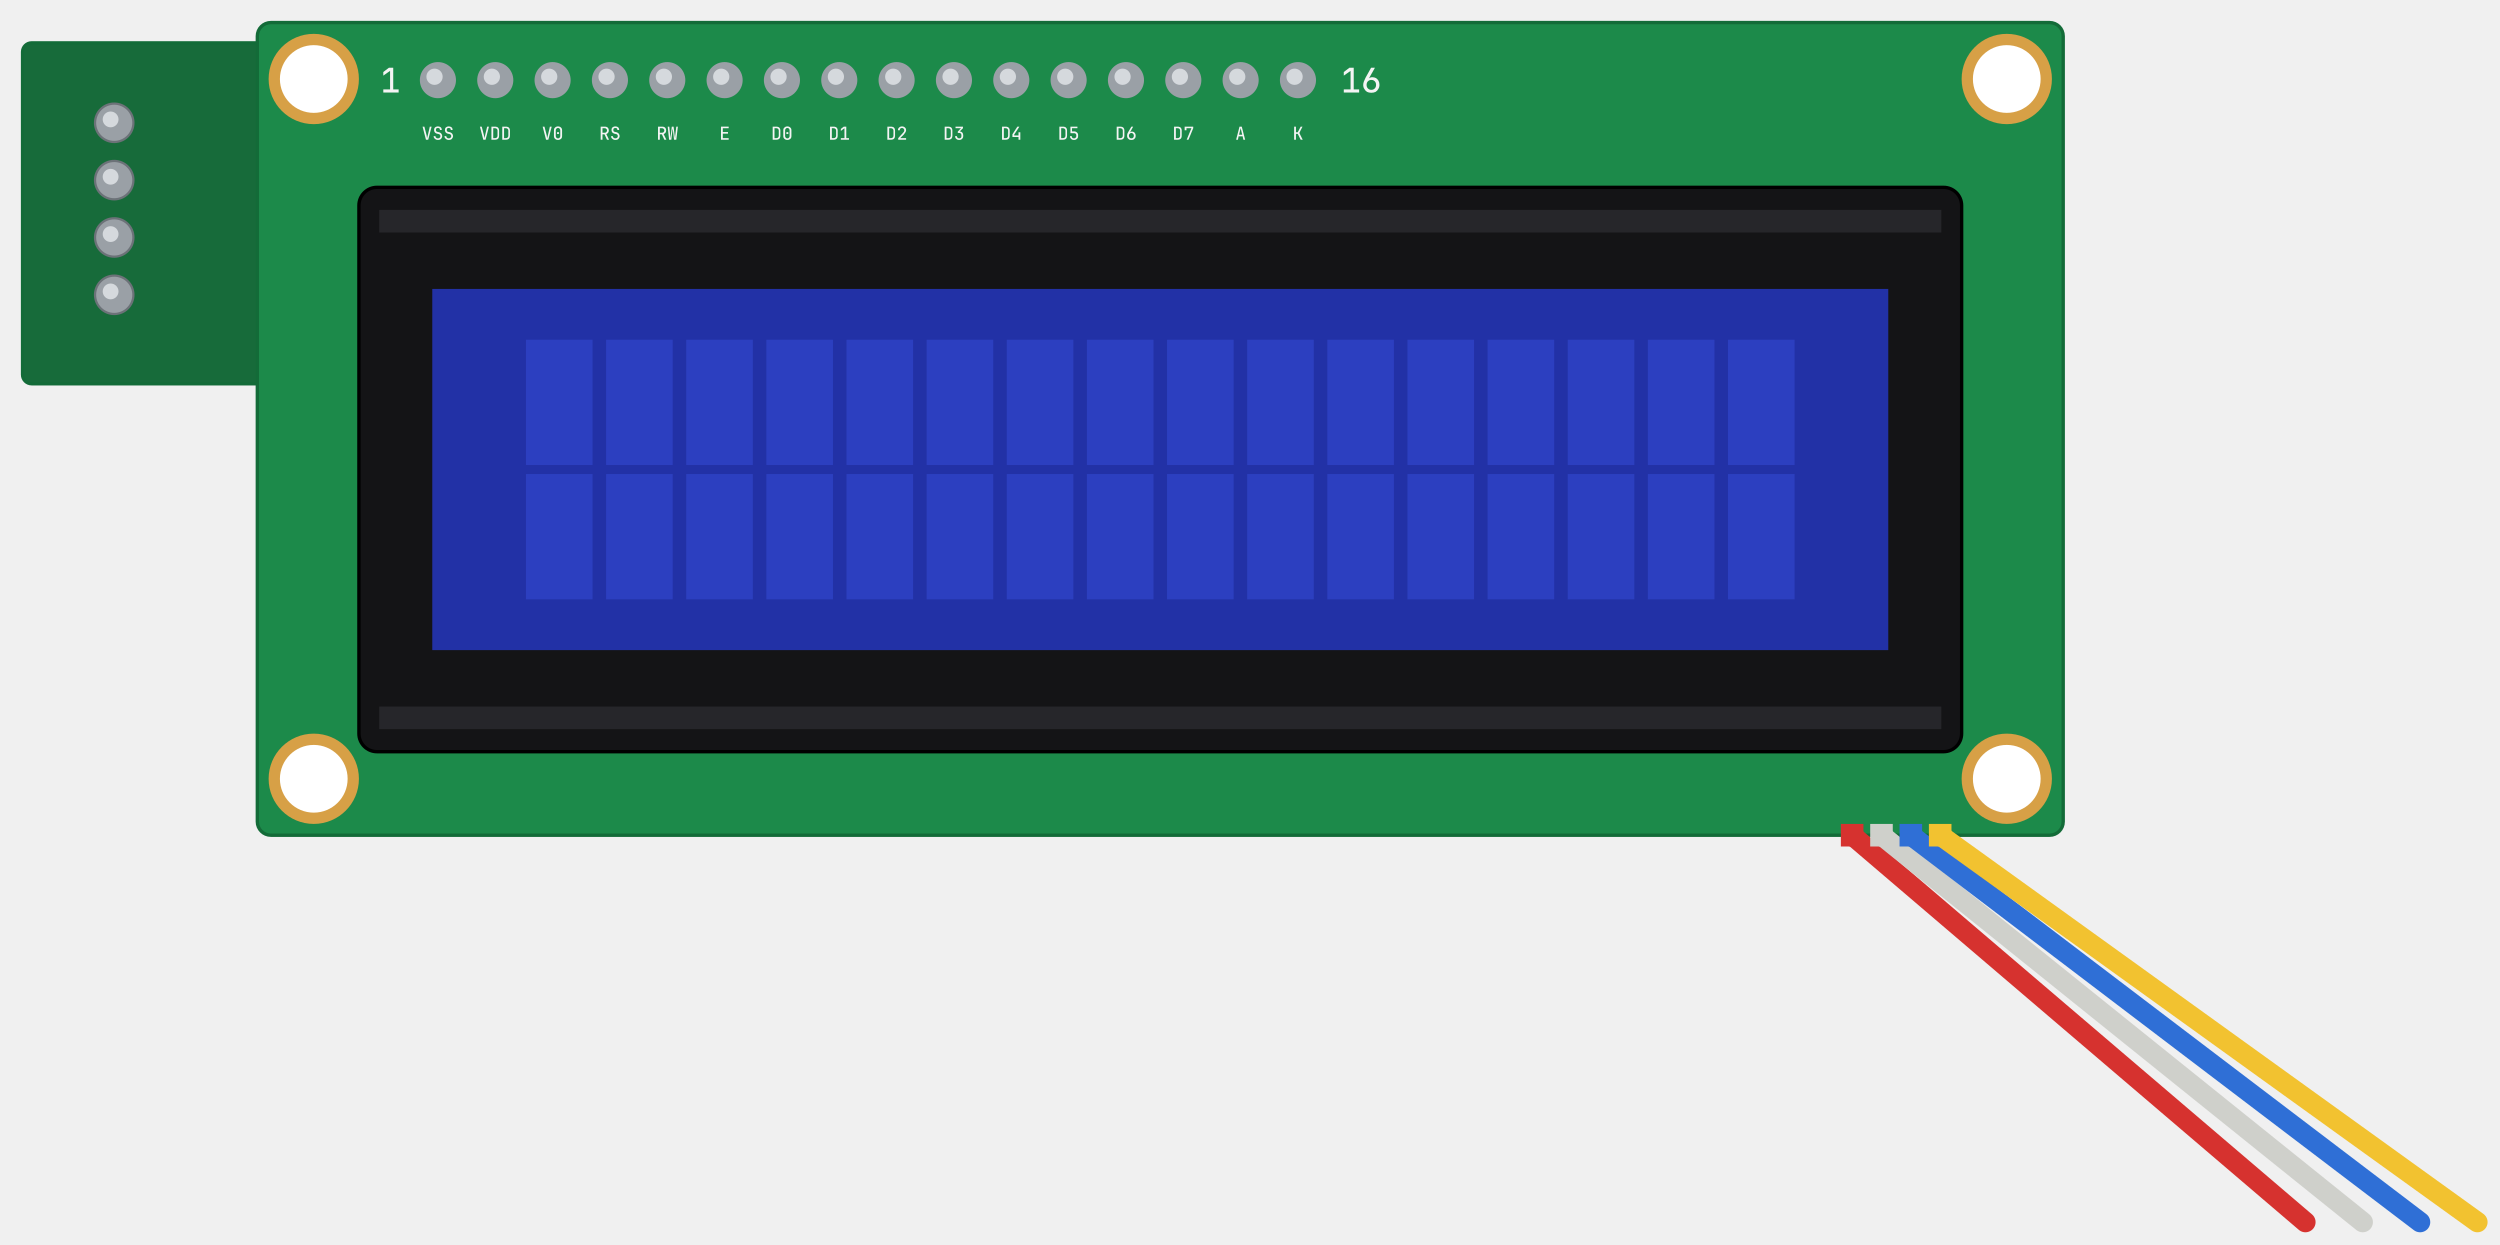
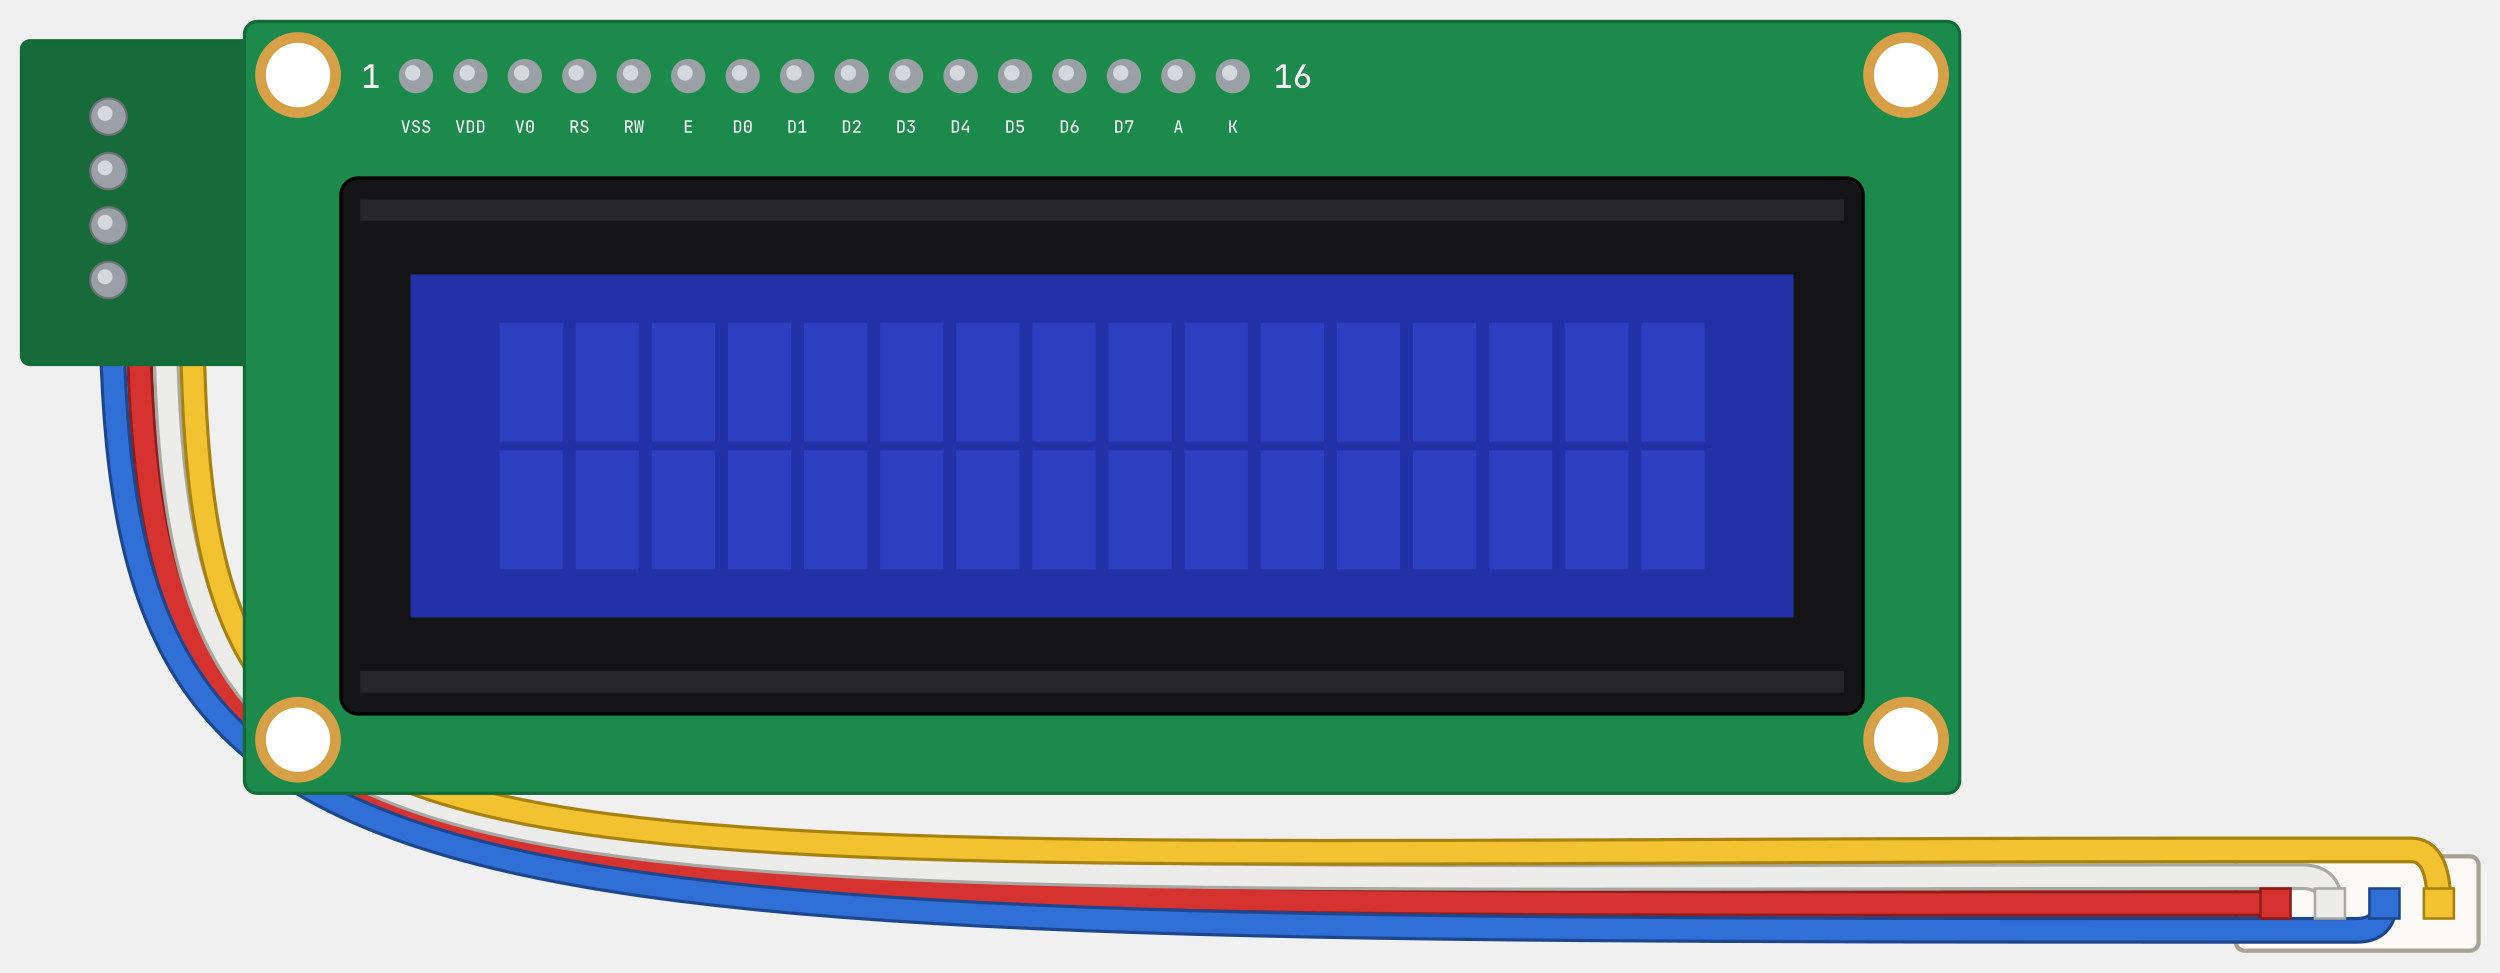
- <svg xmlns="http://www.w3.org/2000/svg" version="1.1" width="110.75mm" height="55.14mm" viewBox="0 0 110.75 55.14">
+ <svg xmlns="http://www.w3.org/2000/svg" version="1.1" width="116.6mm" height="45.34mm" viewBox="0 0 116.6 45.34">
  <g id="breadboard">
-     <g transform="translate(100,-8)">
-       <g transform="translate(-100,8)">
+     <g transform="translate(104,-20)">
+       <rect x="0.28" y="59.94" width="11.32" height="4.4" fill="#fbfaf7" rx="0.4" stroke="#a8a294" stroke-width="0.2" />
+       <path d="M2.13 62.14L-0.92 62.14C-88.92 62.14 -97.55 63 -97.55 33" fill="none" stroke="#8f1d1b" stroke-width="1.25" stroke-linecap="round" stroke-linejoin="round" />
+       <path d="M2.13 62.14L-0.92 62.14C-88.92 62.14 -97.55 63 -97.55 33" fill="none" stroke="#d6322f" stroke-width="0.95" stroke-linecap="round" stroke-linejoin="round" />
+       <path d="M4.67 62.14Q4.67 60.89 3.37 60.89L-0.92 60.89C-88.92 60.89 -96.3 63 -96.3 33" fill="none" stroke="#a9a9a4" stroke-width="1.25" stroke-linecap="round" stroke-linejoin="round" />
+       <path d="M4.67 62.14Q4.67 60.89 3.37 60.89L-0.92 60.89C-88.92 60.89 -96.3 63 -96.3 33" fill="none" stroke="#ececea" stroke-width="0.95" stroke-linecap="round" stroke-linejoin="round" />
+       <path d="M7.21 62.14Q7.21 63.39 5.91 63.39L-0.92 63.39C-88.92 63.39 -98.8 63 -98.8 33" fill="none" stroke="#1c478f" stroke-width="1.25" stroke-linecap="round" stroke-linejoin="round" />
+       <path d="M7.21 62.14Q7.21 63.39 5.91 63.39L-0.92 63.39C-88.92 63.39 -98.8 63 -98.8 33" fill="none" stroke="#2f6fd6" stroke-width="0.95" stroke-linecap="round" stroke-linejoin="round" />
+       <path d="M9.75 62.14Q9.75 59.64 8.45 59.64L-0.92 59.64C-88.92 59.64 -95.05 63 -95.05 33" fill="none" stroke="#a8820f" stroke-width="1.25" stroke-linecap="round" stroke-linejoin="round" />
+       <path d="M9.75 62.14Q9.75 59.64 8.45 59.64L-0.92 59.64C-88.92 59.64 -95.05 63 -95.05 33" fill="none" stroke="#f2c230" stroke-width="0.95" stroke-linecap="round" stroke-linejoin="round" />
+       <g transform="translate(-104,20)">
        <rect x="1" y="1.9" width="10.9" height="15.1" fill="#176b3a" rx="0.4" stroke="#136b38" stroke-width="0.15" />
        <circle cx="5.06" cy="5.44" r="0.85" fill="#9aa0a6" stroke="#6c7278" stroke-width="0.1" />
        <circle cx="4.9" cy="5.29" r="0.35" fill="#d5d9dd" />
        <circle cx="5.06" cy="7.98" r="0.85" fill="#9aa0a6" stroke="#6c7278" stroke-width="0.1" />
        <circle cx="4.9" cy="7.83" r="0.35" fill="#d5d9dd" />
        <circle cx="5.06" cy="10.52" r="0.85" fill="#9aa0a6" stroke="#6c7278" stroke-width="0.1" />
        <circle cx="4.9" cy="10.37" r="0.35" fill="#d5d9dd" />
        <circle cx="5.06" cy="13.06" r="0.85" fill="#9aa0a6" stroke="#6c7278" stroke-width="0.1" />
        <circle cx="4.9" cy="12.91" r="0.35" fill="#d5d9dd" />
        <rect x="11.4" y="1" width="80" height="36" fill="#1c8a4a" rx="0.6" stroke="#136b38" stroke-width="0.15" />
        <circle cx="13.9" cy="3.5" r="2" fill="#d7a046" />
        <circle cx="13.9" cy="3.5" r="1.5" fill="#ffffff" />
        <circle cx="13.9" cy="34.5" r="2" fill="#d7a046" />
        <circle cx="13.9" cy="34.5" r="1.5" fill="#ffffff" />
        <circle cx="88.9" cy="3.5" r="2" fill="#d7a046" />
        <circle cx="88.9" cy="3.5" r="1.5" fill="#ffffff" />
        <circle cx="88.9" cy="34.5" r="2" fill="#d7a046" />
        <circle cx="88.9" cy="34.5" r="1.5" fill="#ffffff" />
        <circle cx="19.4" cy="3.55" r="0.8" fill="#9aa0a6" />
        <circle cx="19.25" cy="3.4" r="0.36" fill="#d5d9dd" />
        <path d="M18.87 6.19 18.72 5.61H18.8L18.9 6Q18.9 6.04 18.91 6.07Q18.92 6.11 18.92 6.13Q18.92 6.11 18.93 6.07Q18.94 6.04 18.95 6L19.04 5.61H19.12L18.97 6.19ZM19.4 6.2Q19.32 6.2 19.27 6.15Q19.21 6.11 19.21 6.03H19.29Q19.29 6.08 19.32 6.1Q19.35 6.13 19.4 6.13Q19.45 6.13 19.48 6.1Q19.51 6.08 19.51 6.03Q19.51 6 19.49 5.97Q19.47 5.95 19.44 5.94L19.35 5.92Q19.29 5.9 19.26 5.86Q19.23 5.82 19.23 5.76Q19.23 5.71 19.25 5.67Q19.27 5.64 19.31 5.62Q19.35 5.6 19.4 5.6Q19.45 5.6 19.49 5.62Q19.53 5.64 19.55 5.67Q19.57 5.71 19.57 5.76H19.49Q19.49 5.72 19.47 5.69Q19.44 5.67 19.4 5.67Q19.36 5.67 19.33 5.69Q19.31 5.72 19.31 5.76Q19.31 5.79 19.32 5.81Q19.34 5.83 19.37 5.84L19.46 5.86Q19.52 5.88 19.55 5.92Q19.59 5.97 19.59 6.03Q19.59 6.08 19.56 6.12Q19.54 6.16 19.5 6.18Q19.46 6.2 19.4 6.2ZM19.88 6.2Q19.8 6.2 19.75 6.15Q19.69 6.11 19.69 6.03H19.77Q19.77 6.08 19.8 6.1Q19.83 6.13 19.88 6.13Q19.93 6.13 19.96 6.1Q19.99 6.08 19.99 6.03Q19.99 6 19.97 5.97Q19.95 5.95 19.92 5.94L19.83 5.92Q19.77 5.9 19.74 5.86Q19.71 5.82 19.71 5.76Q19.71 5.71 19.73 5.67Q19.75 5.64 19.79 5.62Q19.83 5.6 19.88 5.6Q19.93 5.6 19.97 5.62Q20.01 5.64 20.03 5.67Q20.05 5.71 20.05 5.76H19.97Q19.97 5.72 19.95 5.69Q19.92 5.67 19.88 5.67Q19.84 5.67 19.81 5.69Q19.79 5.72 19.79 5.76Q19.79 5.79 19.8 5.81Q19.82 5.83 19.85 5.84L19.94 5.86Q20 5.88 20.03 5.92Q20.07 5.97 20.07 6.03Q20.07 6.08 20.04 6.12Q20.02 6.16 19.98 6.18Q19.94 6.2 19.88 6.2Z" fill="#f4f4f4" />
        <circle cx="21.94" cy="3.55" r="0.8" fill="#9aa0a6" />
        <circle cx="21.79" cy="3.4" r="0.36" fill="#d5d9dd" />
        <path d="M21.41 6.19 21.26 5.61H21.34L21.44 6Q21.44 6.04 21.45 6.07Q21.46 6.11 21.46 6.13Q21.46 6.11 21.47 6.07Q21.48 6.04 21.49 6L21.58 5.61H21.66L21.51 6.19ZM21.77 6.19V5.61H21.93Q21.98 5.61 22.03 5.63Q22.07 5.65 22.09 5.69Q22.11 5.73 22.11 5.78V6.01Q22.11 6.07 22.09 6.11Q22.07 6.15 22.03 6.17Q21.98 6.19 21.93 6.19ZM21.85 6.12H21.93Q21.98 6.12 22.01 6.09Q22.04 6.06 22.04 6.01V5.78Q22.04 5.74 22.01 5.71Q21.98 5.68 21.93 5.68H21.85ZM22.25 6.19V5.61H22.41Q22.46 5.61 22.51 5.63Q22.55 5.65 22.57 5.69Q22.59 5.73 22.59 5.78V6.01Q22.59 6.07 22.57 6.11Q22.55 6.15 22.51 6.17Q22.46 6.19 22.41 6.19ZM22.33 6.12H22.41Q22.46 6.12 22.49 6.09Q22.52 6.06 22.52 6.01V5.78Q22.52 5.74 22.49 5.71Q22.46 5.68 22.41 5.68H22.33Z" fill="#f4f4f4" />
        <circle cx="24.48" cy="3.55" r="0.8" fill="#9aa0a6" />
        <circle cx="24.33" cy="3.4" r="0.36" fill="#d5d9dd" />
        <path d="M24.19 6.19 24.04 5.61H24.12L24.22 6Q24.22 6.04 24.23 6.07Q24.24 6.11 24.24 6.13Q24.24 6.11 24.25 6.07Q24.26 6.04 24.27 6L24.36 5.61H24.44L24.29 6.19ZM24.72 6.2Q24.64 6.2 24.59 6.15Q24.54 6.11 24.54 6.03V5.77Q24.54 5.69 24.59 5.65Q24.64 5.6 24.72 5.6Q24.8 5.6 24.85 5.65Q24.9 5.69 24.9 5.77V6.03Q24.9 6.08 24.88 6.12Q24.85 6.16 24.81 6.18Q24.77 6.2 24.72 6.2ZM24.72 6.13Q24.77 6.13 24.79 6.1Q24.82 6.07 24.82 6.03V5.77Q24.82 5.73 24.79 5.7Q24.77 5.67 24.72 5.67Q24.67 5.67 24.65 5.7Q24.62 5.73 24.62 5.77V6.03Q24.62 6.07 24.65 6.1Q24.67 6.13 24.72 6.13ZM24.72 5.94Q24.7 5.94 24.68 5.93Q24.67 5.92 24.67 5.9Q24.67 5.88 24.68 5.86Q24.7 5.85 24.72 5.85Q24.74 5.85 24.76 5.86Q24.77 5.88 24.77 5.9Q24.77 5.92 24.76 5.93Q24.74 5.94 24.72 5.94Z" fill="#f4f4f4" />
        <circle cx="27.02" cy="3.55" r="0.8" fill="#9aa0a6" />
        <circle cx="26.87" cy="3.4" r="0.36" fill="#d5d9dd" />
        <path d="M26.61 6.19V5.61H26.79Q26.85 5.61 26.89 5.63Q26.93 5.65 26.95 5.69Q26.97 5.73 26.97 5.78Q26.97 5.84 26.94 5.88Q26.91 5.92 26.86 5.94L26.98 6.19H26.89L26.78 5.95H26.69V6.19ZM26.69 5.88H26.79Q26.84 5.88 26.86 5.85Q26.89 5.82 26.89 5.78Q26.89 5.73 26.86 5.71Q26.84 5.68 26.79 5.68H26.69ZM27.26 6.2Q27.18 6.2 27.13 6.15Q27.07 6.11 27.07 6.03H27.15Q27.15 6.08 27.18 6.1Q27.21 6.13 27.26 6.13Q27.31 6.13 27.34 6.1Q27.37 6.08 27.37 6.03Q27.37 6 27.35 5.97Q27.33 5.95 27.3 5.94L27.21 5.92Q27.15 5.9 27.12 5.86Q27.09 5.82 27.09 5.76Q27.09 5.71 27.11 5.67Q27.13 5.64 27.17 5.62Q27.21 5.6 27.26 5.6Q27.31 5.6 27.35 5.62Q27.39 5.64 27.41 5.67Q27.43 5.71 27.43 5.76H27.35Q27.35 5.72 27.33 5.69Q27.3 5.67 27.26 5.67Q27.22 5.67 27.19 5.69Q27.17 5.72 27.17 5.76Q27.17 5.79 27.18 5.81Q27.2 5.83 27.23 5.84L27.32 5.86Q27.38 5.88 27.41 5.92Q27.45 5.97 27.45 6.03Q27.45 6.08 27.42 6.12Q27.4 6.16 27.36 6.18Q27.32 6.2 27.26 6.2Z" fill="#f4f4f4" />
        <circle cx="29.56" cy="3.55" r="0.8" fill="#9aa0a6" />
        <circle cx="29.41" cy="3.4" r="0.36" fill="#d5d9dd" />
        <path d="M29.15 6.19V5.61H29.33Q29.39 5.61 29.43 5.63Q29.47 5.65 29.49 5.69Q29.51 5.73 29.51 5.78Q29.51 5.84 29.48 5.88Q29.45 5.92 29.4 5.94L29.52 6.19H29.43L29.32 5.95H29.23V6.19ZM29.23 5.88H29.33Q29.38 5.88 29.4 5.85Q29.43 5.82 29.43 5.78Q29.43 5.73 29.4 5.71Q29.38 5.68 29.33 5.68H29.23ZM29.64 6.19 29.58 5.61H29.65L29.69 6.03Q29.69 6.06 29.69 6.09Q29.7 6.12 29.7 6.14Q29.7 6.12 29.7 6.09Q29.7 6.06 29.71 6.03L29.76 5.61H29.84L29.89 6.03Q29.9 6.06 29.9 6.09Q29.9 6.12 29.9 6.14Q29.91 6.12 29.91 6.09Q29.91 6.06 29.91 6.03L29.96 5.61H30.03L29.96 6.19H29.86L29.81 5.76Q29.81 5.73 29.8 5.71Q29.8 5.68 29.8 5.66Q29.8 5.68 29.8 5.71Q29.8 5.73 29.79 5.76L29.74 6.19Z" fill="#f4f4f4" />
        <circle cx="32.1" cy="3.55" r="0.8" fill="#9aa0a6" />
        <circle cx="31.95" cy="3.4" r="0.36" fill="#d5d9dd" />
        <path d="M31.94 6.19V5.61H32.28V5.68H32.02V5.85H32.25V5.92H32.02V6.12H32.28V6.19Z" fill="#f4f4f4" />
        <circle cx="34.64" cy="3.55" r="0.8" fill="#9aa0a6" />
        <circle cx="34.49" cy="3.4" r="0.36" fill="#d5d9dd" />
        <path d="M34.23 6.19V5.61H34.39Q34.44 5.61 34.49 5.63Q34.53 5.65 34.55 5.69Q34.57 5.73 34.57 5.78V6.01Q34.57 6.07 34.55 6.11Q34.53 6.15 34.49 6.17Q34.44 6.19 34.39 6.19ZM34.31 6.12H34.39Q34.44 6.12 34.47 6.09Q34.5 6.06 34.5 6.01V5.78Q34.5 5.74 34.47 5.71Q34.44 5.68 34.39 5.68H34.31ZM34.88 6.2Q34.8 6.2 34.75 6.15Q34.7 6.11 34.7 6.03V5.77Q34.7 5.69 34.75 5.65Q34.8 5.6 34.88 5.6Q34.96 5.6 35.01 5.65Q35.06 5.69 35.06 5.77V6.03Q35.06 6.08 35.04 6.12Q35.01 6.16 34.97 6.18Q34.93 6.2 34.88 6.2ZM34.88 6.13Q34.93 6.13 34.95 6.1Q34.98 6.07 34.98 6.03V5.77Q34.98 5.73 34.95 5.7Q34.93 5.67 34.88 5.67Q34.83 5.67 34.81 5.7Q34.78 5.73 34.78 5.77V6.03Q34.78 6.07 34.81 6.1Q34.83 6.13 34.88 6.13ZM34.88 5.94Q34.86 5.94 34.84 5.93Q34.83 5.92 34.83 5.9Q34.83 5.88 34.84 5.86Q34.86 5.85 34.88 5.85Q34.9 5.85 34.92 5.86Q34.93 5.88 34.93 5.9Q34.93 5.92 34.92 5.93Q34.9 5.94 34.88 5.94Z" fill="#f4f4f4" />
        <circle cx="37.18" cy="3.55" r="0.8" fill="#9aa0a6" />
        <circle cx="37.03" cy="3.4" r="0.36" fill="#d5d9dd" />
        <path d="M36.77 6.19V5.61H36.93Q36.98 5.61 37.03 5.63Q37.07 5.65 37.09 5.69Q37.11 5.73 37.11 5.78V6.01Q37.11 6.07 37.09 6.11Q37.07 6.15 37.03 6.17Q36.98 6.19 36.93 6.19ZM36.85 6.12H36.93Q36.98 6.12 37.01 6.09Q37.04 6.06 37.04 6.01V5.78Q37.04 5.74 37.01 5.71Q36.98 5.68 36.93 5.68H36.85ZM37.25 6.19V6.12H37.41V5.68L37.25 5.8V5.71L37.38 5.61H37.49V6.12H37.61V6.19Z" fill="#f4f4f4" />
        <circle cx="39.72" cy="3.55" r="0.8" fill="#9aa0a6" />
        <circle cx="39.57" cy="3.4" r="0.36" fill="#d5d9dd" />
        <path d="M39.31 6.19V5.61H39.47Q39.52 5.61 39.57 5.63Q39.61 5.65 39.63 5.69Q39.65 5.73 39.65 5.78V6.01Q39.65 6.07 39.63 6.11Q39.61 6.15 39.57 6.17Q39.52 6.19 39.47 6.19ZM39.39 6.12H39.47Q39.52 6.12 39.55 6.09Q39.58 6.06 39.58 6.01V5.78Q39.58 5.74 39.55 5.71Q39.52 5.68 39.47 5.68H39.39ZM39.79 6.19V6.12L39.98 5.91Q40.02 5.87 40.04 5.84Q40.06 5.8 40.06 5.77Q40.06 5.73 40.03 5.7Q40 5.67 39.96 5.67Q39.91 5.67 39.88 5.7Q39.86 5.73 39.86 5.77H39.78Q39.78 5.69 39.83 5.65Q39.88 5.6 39.96 5.6Q40.04 5.6 40.09 5.65Q40.14 5.69 40.14 5.77Q40.14 5.81 40.11 5.86Q40.09 5.9 40.04 5.96L39.88 6.12H40.14V6.19Z" fill="#f4f4f4" />
        <circle cx="42.26" cy="3.55" r="0.8" fill="#9aa0a6" />
        <circle cx="42.11" cy="3.4" r="0.36" fill="#d5d9dd" />
        <path d="M41.85 6.19V5.61H42.01Q42.06 5.61 42.11 5.63Q42.15 5.65 42.17 5.69Q42.19 5.73 42.19 5.78V6.01Q42.19 6.07 42.17 6.11Q42.15 6.15 42.11 6.17Q42.06 6.19 42.01 6.19ZM41.93 6.12H42.01Q42.06 6.12 42.09 6.09Q42.12 6.06 42.12 6.01V5.78Q42.12 5.74 42.09 5.71Q42.06 5.68 42.01 5.68H41.93ZM42.49 6.2Q42.41 6.2 42.36 6.15Q42.31 6.11 42.31 6.03H42.39Q42.39 6.08 42.42 6.1Q42.45 6.13 42.49 6.13Q42.54 6.13 42.57 6.1Q42.59 6.08 42.59 6.03V5.99Q42.59 5.95 42.57 5.92Q42.54 5.89 42.49 5.89H42.43V5.83L42.57 5.68H42.33V5.61H42.66V5.68L42.52 5.82Q42.59 5.83 42.63 5.87Q42.67 5.92 42.67 5.99V6.03Q42.67 6.11 42.62 6.15Q42.58 6.2 42.49 6.2Z" fill="#f4f4f4" />
        <circle cx="44.8" cy="3.55" r="0.8" fill="#9aa0a6" />
        <circle cx="44.65" cy="3.4" r="0.36" fill="#d5d9dd" />
        <path d="M44.39 6.19V5.61H44.55Q44.6 5.61 44.65 5.63Q44.69 5.65 44.71 5.69Q44.73 5.73 44.73 5.78V6.01Q44.73 6.07 44.71 6.11Q44.69 6.15 44.65 6.17Q44.6 6.19 44.55 6.19ZM44.47 6.12H44.55Q44.6 6.12 44.63 6.09Q44.66 6.06 44.66 6.01V5.78Q44.66 5.74 44.63 5.71Q44.6 5.68 44.55 5.68H44.47ZM45.12 6.19V6.07H44.85V5.95L45.07 5.61H45.16L44.93 5.96V6H45.12V5.86H45.2V6.19Z" fill="#f4f4f4" />
        <circle cx="47.34" cy="3.55" r="0.8" fill="#9aa0a6" />
        <circle cx="47.19" cy="3.4" r="0.36" fill="#d5d9dd" />
        <path d="M46.93 6.19V5.61H47.09Q47.14 5.61 47.19 5.63Q47.23 5.65 47.25 5.69Q47.27 5.73 47.27 5.78V6.01Q47.27 6.07 47.25 6.11Q47.23 6.15 47.19 6.17Q47.14 6.19 47.09 6.19ZM47.01 6.12H47.09Q47.14 6.12 47.17 6.09Q47.2 6.06 47.2 6.01V5.78Q47.2 5.74 47.17 5.71Q47.14 5.68 47.09 5.68H47.01ZM47.58 6.2Q47.49 6.2 47.45 6.15Q47.4 6.11 47.4 6.03H47.48Q47.48 6.08 47.5 6.1Q47.53 6.13 47.58 6.13Q47.62 6.13 47.65 6.1Q47.68 6.08 47.68 6.03V5.99Q47.68 5.95 47.65 5.92Q47.62 5.9 47.58 5.9H47.42V5.61H47.73V5.68H47.49L47.49 5.82H47.58Q47.66 5.82 47.71 5.87Q47.76 5.91 47.76 5.99V6.03Q47.76 6.11 47.71 6.15Q47.66 6.2 47.58 6.2Z" fill="#f4f4f4" />
        <circle cx="49.88" cy="3.55" r="0.8" fill="#9aa0a6" />
        <circle cx="49.73" cy="3.4" r="0.36" fill="#d5d9dd" />
        <path d="M49.47 6.19V5.61H49.63Q49.68 5.61 49.73 5.63Q49.77 5.65 49.79 5.69Q49.81 5.73 49.81 5.78V6.01Q49.81 6.07 49.79 6.11Q49.77 6.15 49.73 6.17Q49.68 6.19 49.63 6.19ZM49.55 6.12H49.63Q49.68 6.12 49.71 6.09Q49.74 6.06 49.74 6.01V5.78Q49.74 5.74 49.71 5.71Q49.68 5.68 49.63 5.68H49.55ZM50.12 6.2Q50.06 6.2 50.02 6.18Q49.98 6.15 49.95 6.11Q49.93 6.07 49.93 6.01Q49.93 5.97 49.94 5.93Q49.96 5.89 49.98 5.85L50.12 5.61H50.2L50.06 5.86L50.06 5.86Q50.07 5.85 50.09 5.84Q50.11 5.83 50.14 5.83Q50.19 5.83 50.23 5.85Q50.27 5.88 50.29 5.92Q50.31 5.96 50.31 6.01Q50.31 6.07 50.29 6.11Q50.26 6.15 50.22 6.18Q50.18 6.2 50.12 6.2ZM50.12 6.13Q50.17 6.13 50.2 6.1Q50.23 6.06 50.23 6.01Q50.23 5.96 50.2 5.93Q50.17 5.89 50.12 5.89Q50.07 5.89 50.04 5.93Q50.01 5.96 50.01 6.01Q50.01 6.06 50.04 6.1Q50.07 6.13 50.12 6.13Z" fill="#f4f4f4" />
        <circle cx="52.42" cy="3.55" r="0.8" fill="#9aa0a6" />
        <circle cx="52.27" cy="3.4" r="0.36" fill="#d5d9dd" />
        <path d="M52.01 6.19V5.61H52.17Q52.22 5.61 52.27 5.63Q52.31 5.65 52.33 5.69Q52.35 5.73 52.35 5.78V6.01Q52.35 6.07 52.33 6.11Q52.31 6.15 52.27 6.17Q52.22 6.19 52.17 6.19ZM52.09 6.12H52.17Q52.22 6.12 52.25 6.09Q52.28 6.06 52.28 6.01V5.78Q52.28 5.74 52.25 5.71Q52.22 5.68 52.17 5.68H52.09ZM52.57 6.19 52.78 5.68H52.56V5.77H52.48V5.61H52.86V5.68L52.65 6.19Z" fill="#f4f4f4" />
        <circle cx="54.96" cy="3.55" r="0.8" fill="#9aa0a6" />
        <circle cx="54.81" cy="3.4" r="0.36" fill="#d5d9dd" />
        <path d="M54.76 6.19 54.91 5.61H55.01L55.16 6.19H55.08L55.05 6.04H54.87L54.84 6.19ZM54.89 5.97H55.03L54.99 5.8Q54.98 5.75 54.97 5.72Q54.96 5.68 54.96 5.67Q54.96 5.68 54.95 5.72Q54.94 5.75 54.93 5.8Z" fill="#f4f4f4" />
        <circle cx="57.5" cy="3.55" r="0.8" fill="#9aa0a6" />
        <circle cx="57.35" cy="3.4" r="0.36" fill="#d5d9dd" />
        <path d="M57.33 6.19V5.61H57.41V5.86H57.49L57.62 5.61H57.7L57.56 5.89L57.71 6.19H57.62L57.49 5.93H57.41V6.19Z" fill="#f4f4f4" />
        <path d="M16.98 4.1V3.96H17.28V3.14L16.98 3.35V3.19L17.23 3H17.42V3.96H17.66V4.1Z" fill="#f4f4f4" />
        <path d="M59.53 4.1V3.96H59.83V3.14L59.53 3.35V3.19L59.78 3H59.97V3.96H60.21V4.1ZM60.75 4.11Q60.64 4.11 60.56 4.07Q60.48 4.02 60.44 3.94Q60.39 3.87 60.39 3.76Q60.39 3.69 60.42 3.61Q60.45 3.53 60.49 3.45L60.74 3H60.91L60.64 3.48L60.64 3.48Q60.66 3.45 60.7 3.44Q60.74 3.42 60.79 3.42Q60.88 3.42 60.96 3.46Q61.03 3.51 61.07 3.58Q61.11 3.66 61.11 3.76Q61.11 3.86 61.06 3.94Q61.02 4.02 60.94 4.07Q60.86 4.11 60.75 4.11ZM60.75 3.98Q60.84 3.98 60.9 3.92Q60.96 3.86 60.96 3.76Q60.96 3.66 60.9 3.6Q60.84 3.54 60.75 3.54Q60.66 3.54 60.6 3.6Q60.54 3.66 60.54 3.76Q60.54 3.86 60.6 3.92Q60.66 3.98 60.75 3.98Z" fill="#f4f4f4" />
        <rect x="15.9" y="8.3" width="71" height="25" fill="#141416" rx="0.8" stroke="#000000" stroke-width="0.15" />
        <rect x="16.8" y="9.3" width="69.2" height="1" fill="#26262a" />
        <rect x="16.8" y="31.3" width="69.2" height="1" fill="#26262a" />
        <rect x="19.15" y="12.8" width="64.5" height="16" fill="#2231a6" />
        <rect x="23.3" y="15.05" width="2.95" height="5.55" fill="#2c3fc0" />
        <rect x="26.85" y="15.05" width="2.95" height="5.55" fill="#2c3fc0" />
        <rect x="30.4" y="15.05" width="2.95" height="5.55" fill="#2c3fc0" />
        <rect x="33.95" y="15.05" width="2.95" height="5.55" fill="#2c3fc0" />
        <rect x="37.5" y="15.05" width="2.95" height="5.55" fill="#2c3fc0" />
        <rect x="41.05" y="15.05" width="2.95" height="5.55" fill="#2c3fc0" />
        <rect x="44.6" y="15.05" width="2.95" height="5.55" fill="#2c3fc0" />
        <rect x="48.15" y="15.05" width="2.95" height="5.55" fill="#2c3fc0" />
        <rect x="51.7" y="15.05" width="2.95" height="5.55" fill="#2c3fc0" />
        <rect x="55.25" y="15.05" width="2.95" height="5.55" fill="#2c3fc0" />
        <rect x="58.8" y="15.05" width="2.95" height="5.55" fill="#2c3fc0" />
        <rect x="62.35" y="15.05" width="2.95" height="5.55" fill="#2c3fc0" />
        <rect x="65.9" y="15.05" width="2.95" height="5.55" fill="#2c3fc0" />
        <rect x="69.45" y="15.05" width="2.95" height="5.55" fill="#2c3fc0" />
        <rect x="73" y="15.05" width="2.95" height="5.55" fill="#2c3fc0" />
        <rect x="76.55" y="15.05" width="2.95" height="5.55" fill="#2c3fc0" />
        <rect x="23.3" y="21" width="2.95" height="5.55" fill="#2c3fc0" />
        <rect x="26.85" y="21" width="2.95" height="5.55" fill="#2c3fc0" />
        <rect x="30.4" y="21" width="2.95" height="5.55" fill="#2c3fc0" />
        <rect x="33.95" y="21" width="2.95" height="5.55" fill="#2c3fc0" />
        <rect x="37.5" y="21" width="2.95" height="5.55" fill="#2c3fc0" />
        <rect x="41.05" y="21" width="2.95" height="5.55" fill="#2c3fc0" />
        <rect x="44.6" y="21" width="2.95" height="5.55" fill="#2c3fc0" />
        <rect x="48.15" y="21" width="2.95" height="5.55" fill="#2c3fc0" />
        <rect x="51.7" y="21" width="2.95" height="5.55" fill="#2c3fc0" />
        <rect x="55.25" y="21" width="2.95" height="5.55" fill="#2c3fc0" />
        <rect x="58.8" y="21" width="2.95" height="5.55" fill="#2c3fc0" />
        <rect x="62.35" y="21" width="2.95" height="5.55" fill="#2c3fc0" />
        <rect x="65.9" y="21" width="2.95" height="5.55" fill="#2c3fc0" />
        <rect x="69.45" y="21" width="2.95" height="5.55" fill="#2c3fc0" />
        <rect x="73" y="21" width="2.95" height="5.55" fill="#2c3fc0" />
        <rect x="76.55" y="21" width="2.95" height="5.55" fill="#2c3fc0" />
      </g>
-       <rect x="-18.45" y="44.5" width="1" height="1" fill="#d6322f" id="connector0pin" />
-       <line id="connector0leg" x1="-17.95" y1="45" x2="2.13" y2="62.14" fill="none" stroke="#d6322f" stroke-width="0.9" stroke-linecap="round" />
-       <rect x="-17.15" y="44.5" width="1" height="1" fill="#cfd0cb" id="connector1pin" />
-       <line id="connector1leg" x1="-16.65" y1="45" x2="4.67" y2="62.14" fill="none" stroke="#cfd0cb" stroke-width="0.9" stroke-linecap="round" />
-       <rect x="-15.85" y="44.5" width="1" height="1" fill="#2f6fd6" id="connector2pin" />
-       <line id="connector2leg" x1="-15.35" y1="45" x2="7.21" y2="62.14" fill="none" stroke="#2f6fd6" stroke-width="0.9" stroke-linecap="round" />
-       <rect x="-14.55" y="44.5" width="1" height="1" fill="#f2c230" id="connector3pin" />
-       <line id="connector3leg" x1="-14.05" y1="45" x2="9.75" y2="62.14" fill="none" stroke="#f2c230" stroke-width="0.9" stroke-linecap="round" />
+       <rect x="1.43" y="61.44" width="1.4" height="1.4" fill="#d6322f" stroke="#8f1d1b" stroke-width="0.12" id="connector0pin" />
+       <rect x="3.97" y="61.44" width="1.4" height="1.4" fill="#ececea" stroke="#a9a9a4" stroke-width="0.12" id="connector1pin" />
+       <rect x="6.51" y="61.44" width="1.4" height="1.4" fill="#2f6fd6" stroke="#1c478f" stroke-width="0.12" id="connector2pin" />
+       <rect x="9.05" y="61.44" width="1.4" height="1.4" fill="#f2c230" stroke="#a8820f" stroke-width="0.12" id="connector3pin" />
    </g>
  </g>
</svg>
